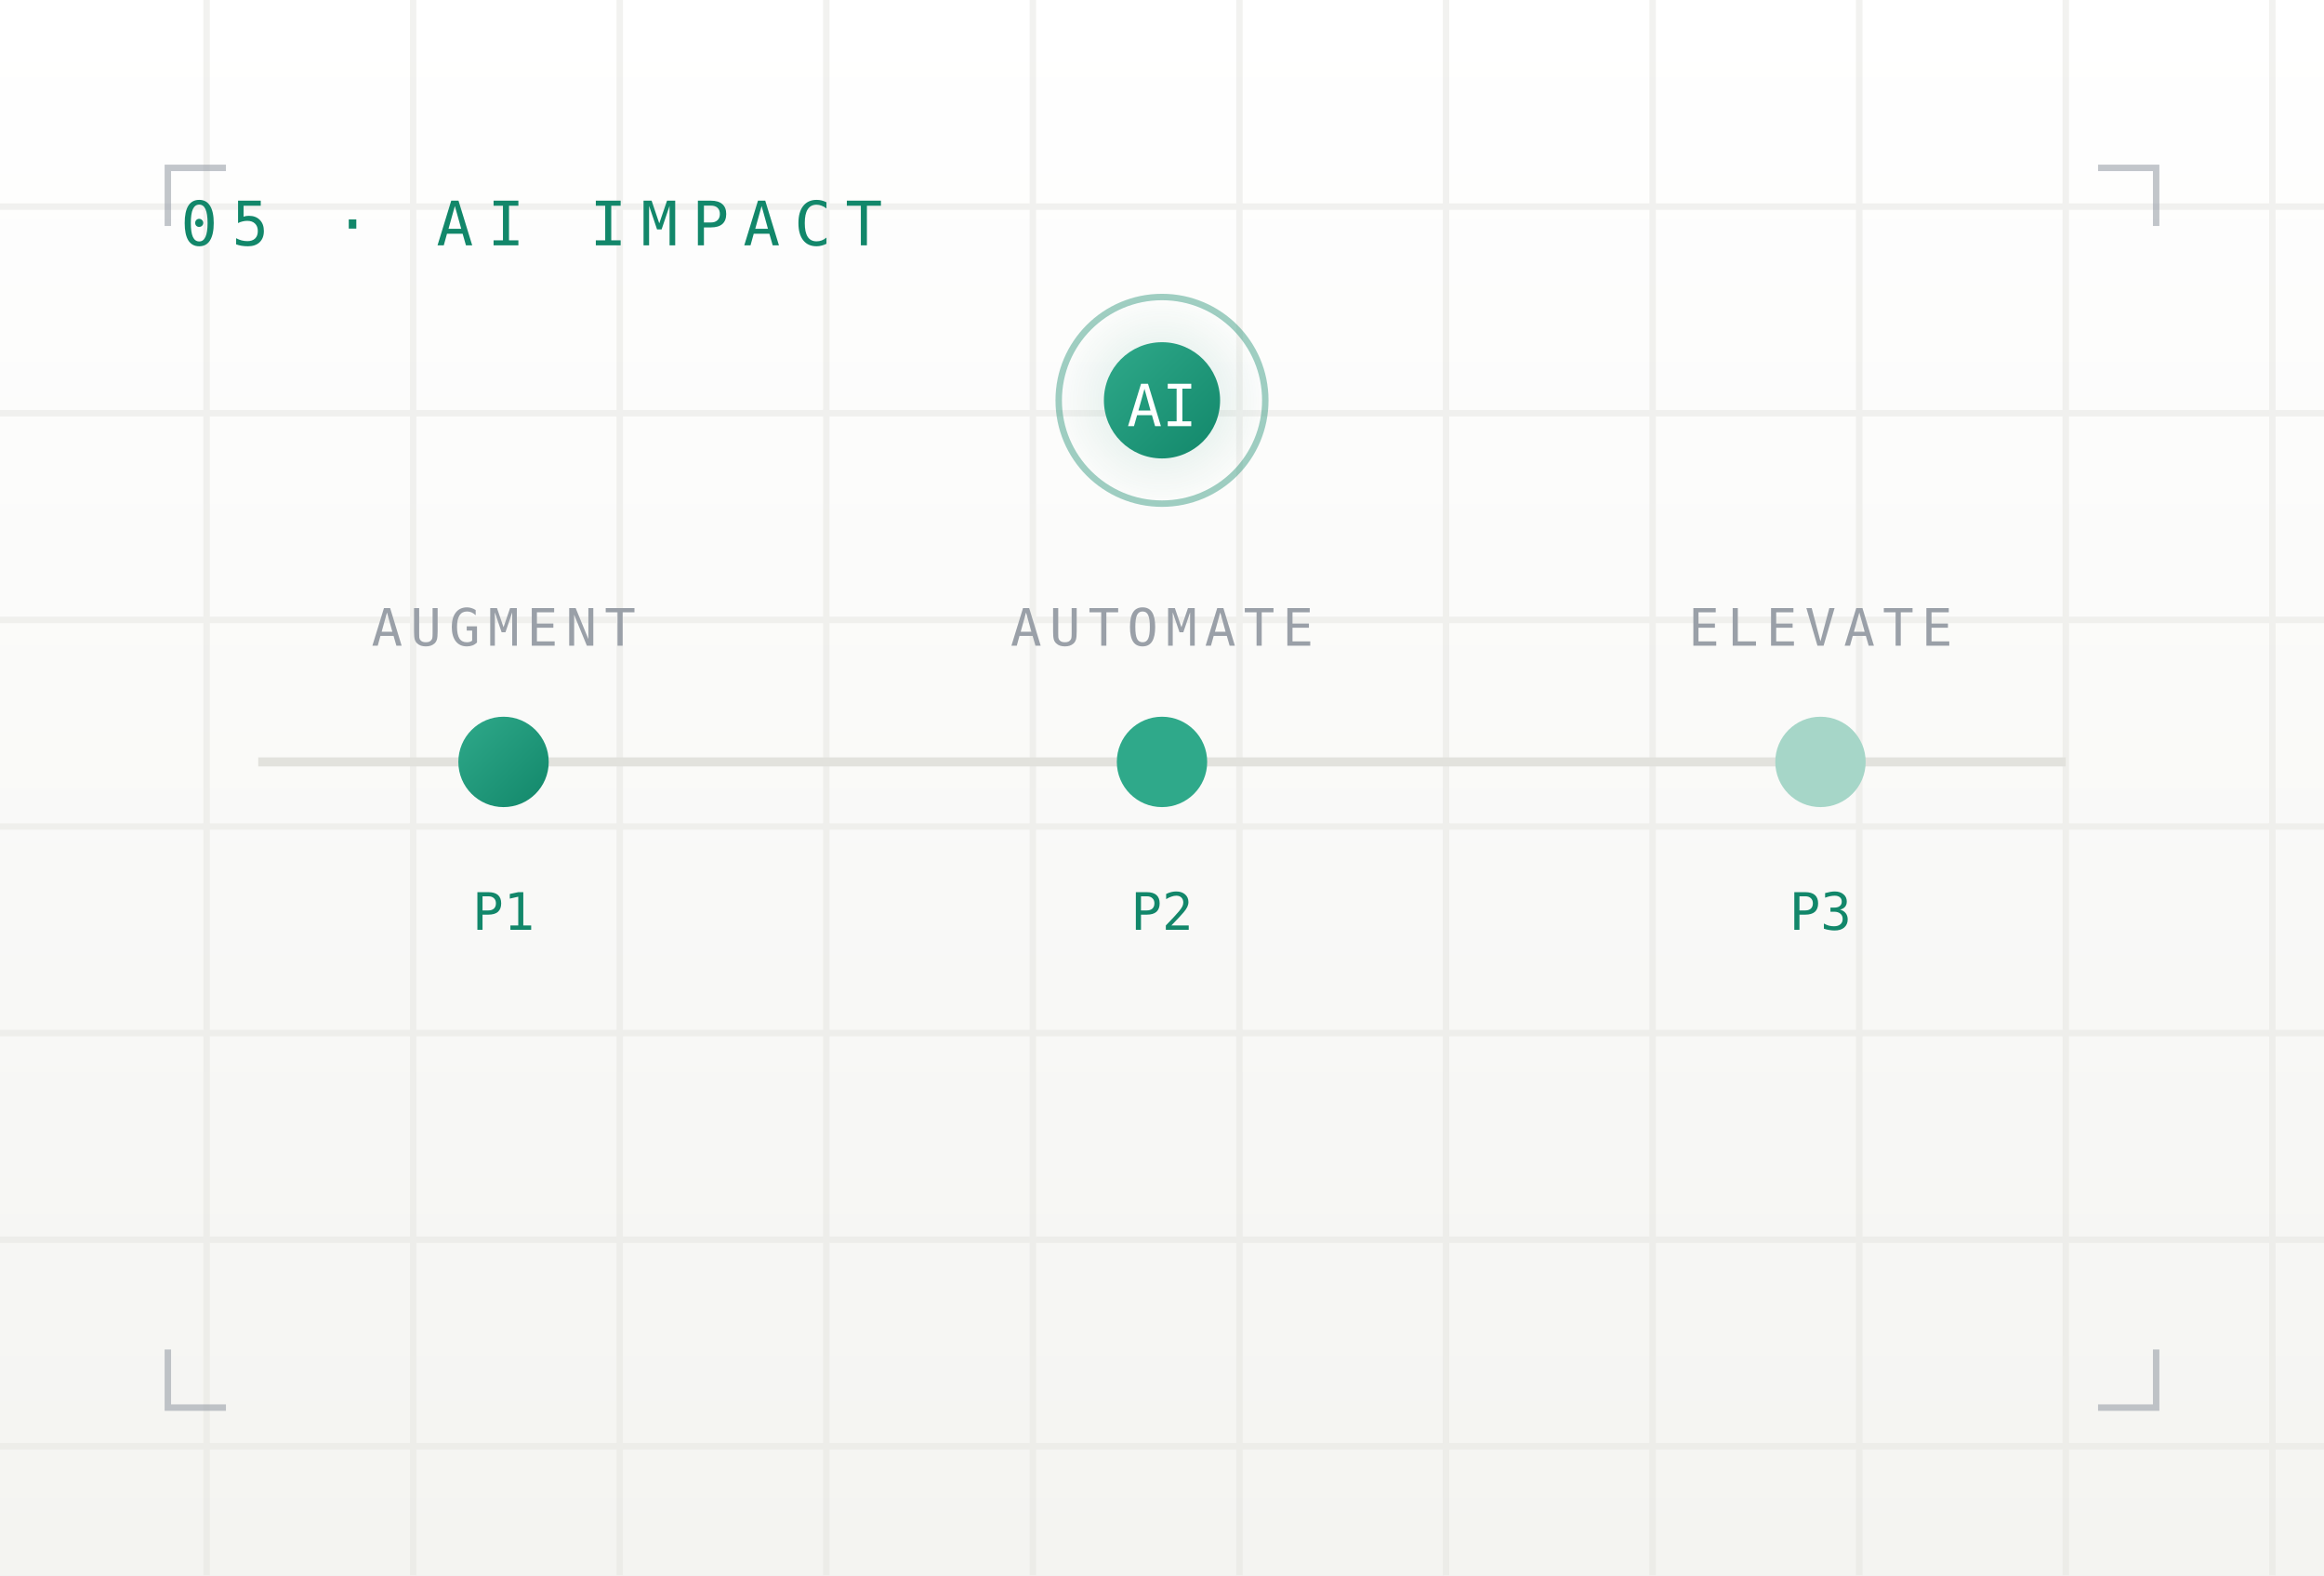
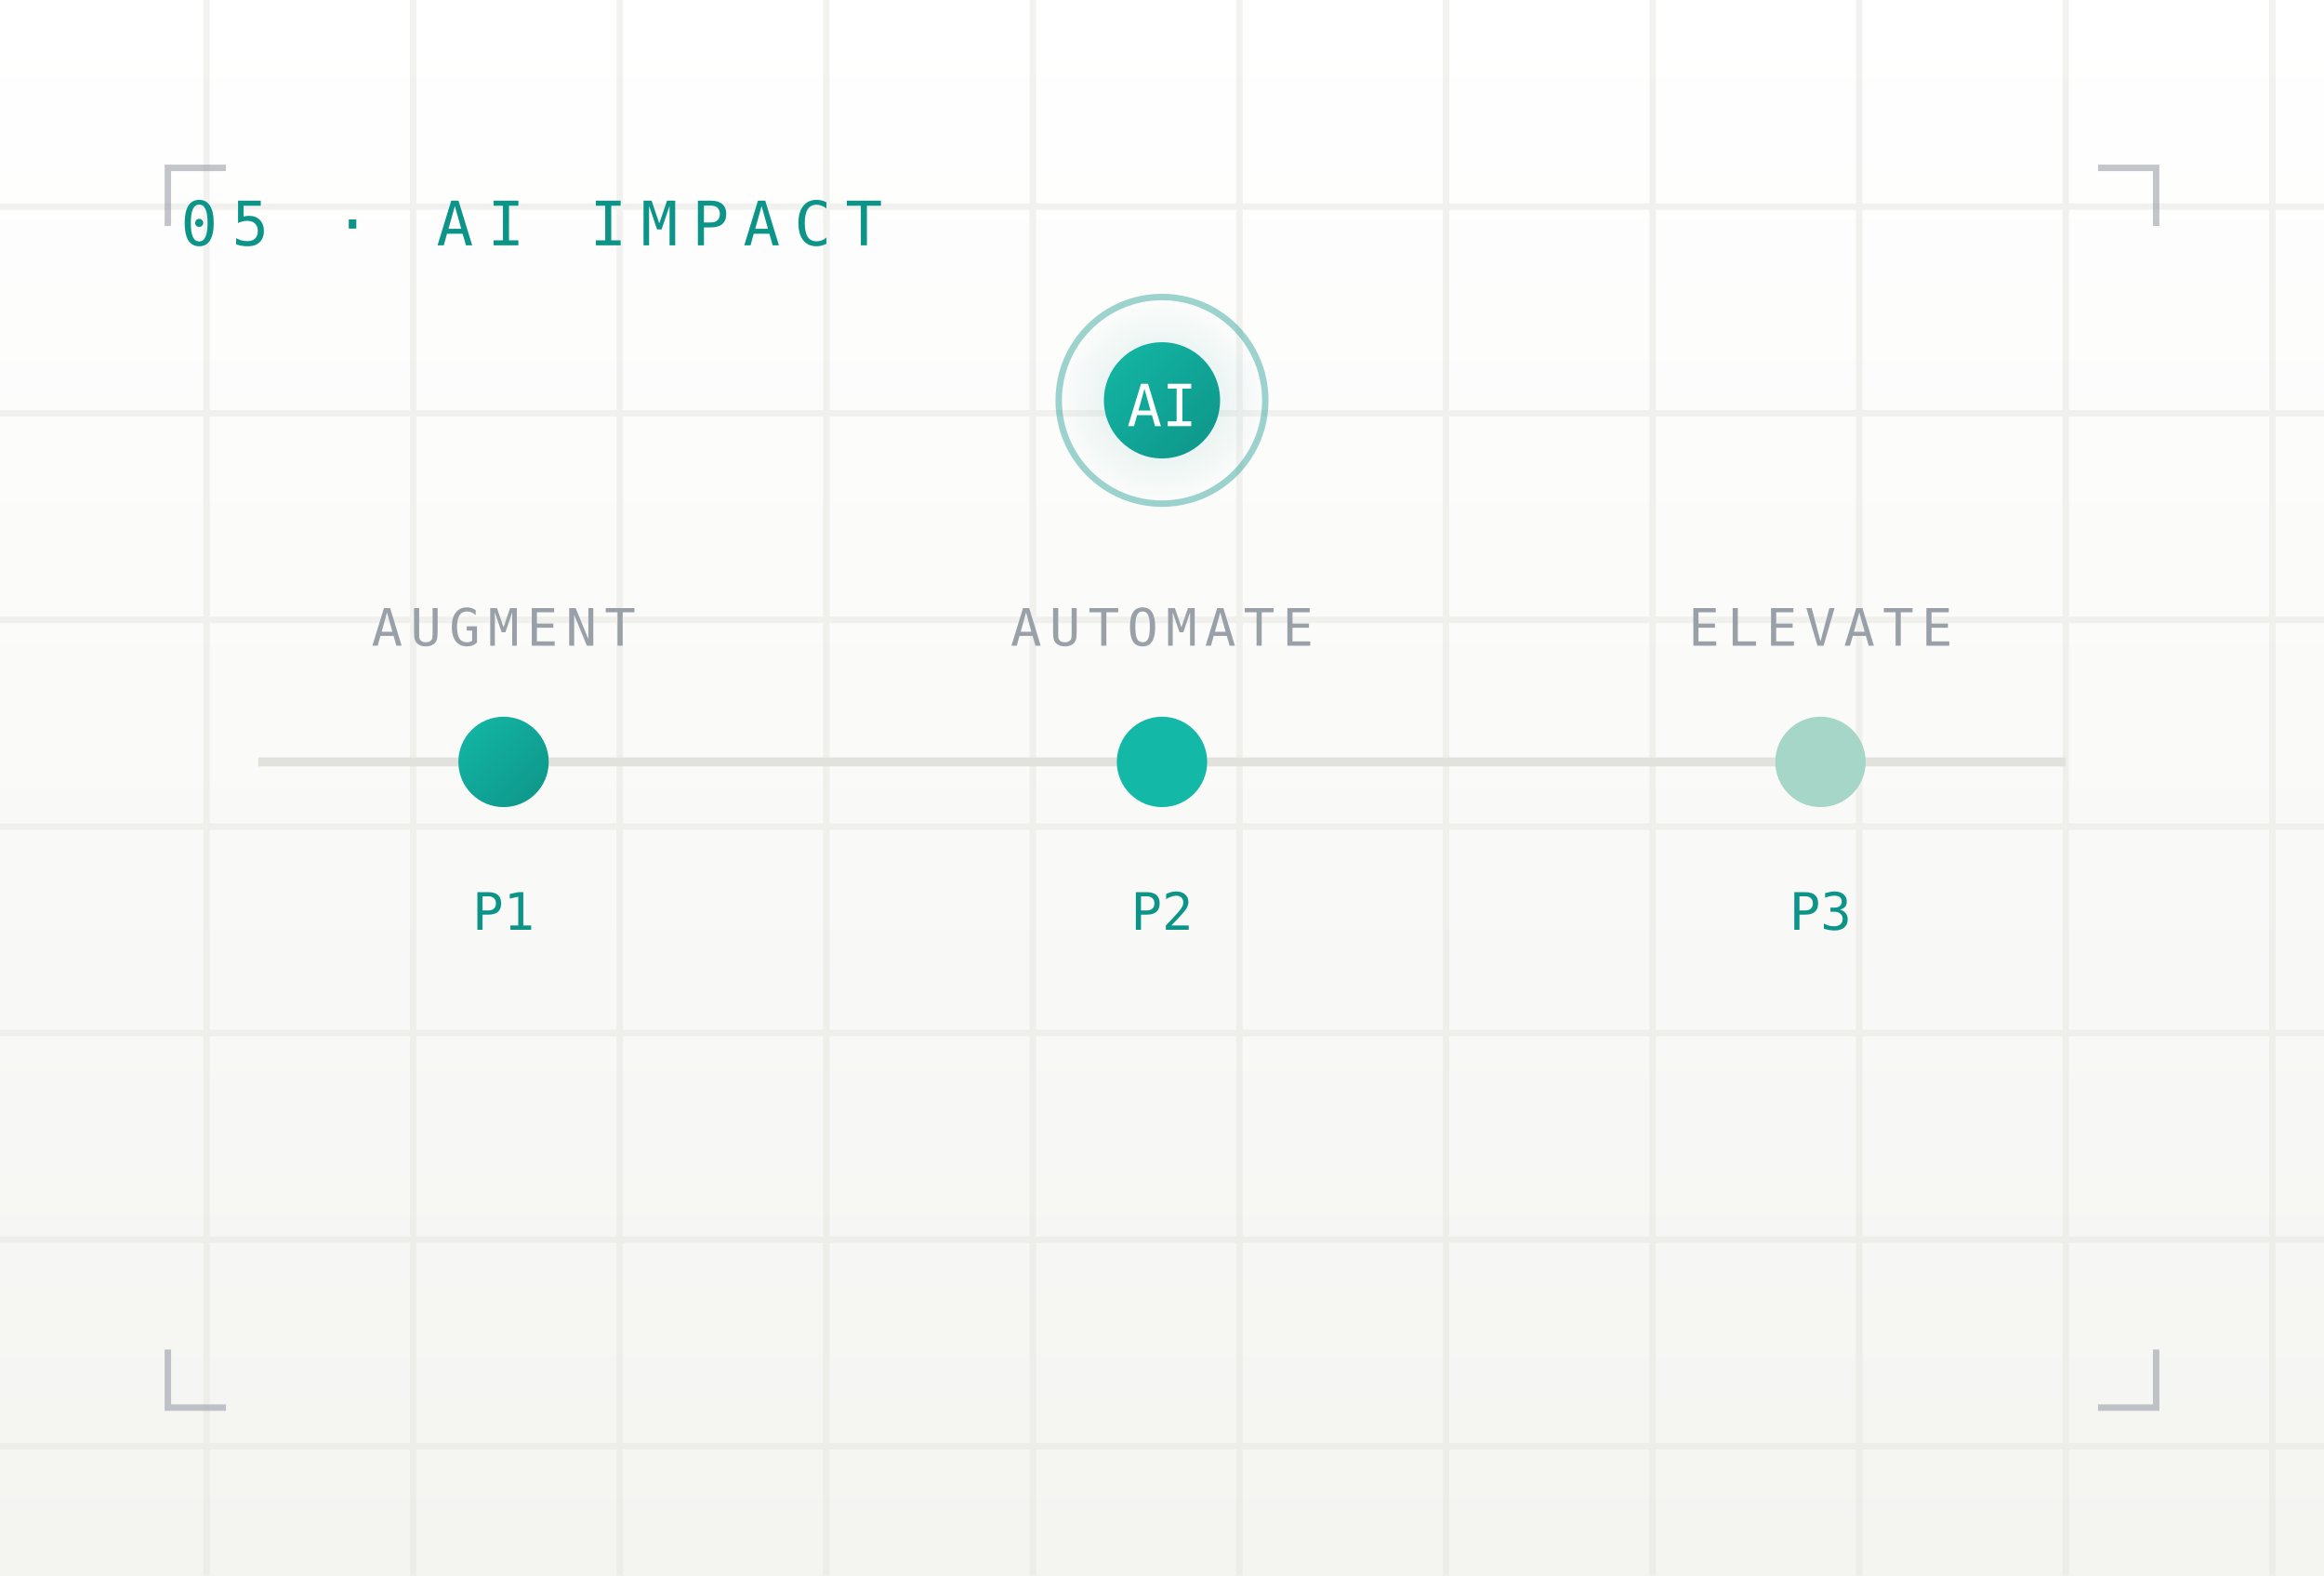
<svg xmlns="http://www.w3.org/2000/svg" viewBox="0 0 360 244" font-family="'Manrope','Segoe UI',system-ui,sans-serif">
  <defs>
    <linearGradient id="pg" x1="0" y1="0" x2="0" y2="1">
      <stop offset="0" stop-color="#FFFFFF" />
      <stop offset="1" stop-color="#F4F4F1" />
    </linearGradient>
    <linearGradient id="acc" x1="0" y1="0" x2="1" y2="1">
-       <stop offset="0" stop-color="#2FA98A" />
-       <stop offset="1" stop-color="#12876A" />
+       <stop offset="0" stop-color="#14b8a6" />
+       <stop offset="1" stop-color="#0d9488" />
    </linearGradient>
    <radialGradient id="halo" cx="0.5" cy="0.5" r="0.5">
-       <stop offset="0" stop-color="#12876A" stop-opacity="0.16" />
-       <stop offset="1" stop-color="#12876A" stop-opacity="0" />
+       <stop offset="0" stop-color="#0d9488" stop-opacity="0.16" />
+       <stop offset="1" stop-color="#0d9488" stop-opacity="0" />
    </radialGradient>
    <filter id="sh" x="-30%" y="-30%" width="160%" height="160%">
      <feGaussianBlur in="SourceAlpha" stdDeviation="5" />
      <feOffset dy="7" />
      <feComponentTransfer>
        <feFuncA type="linear" slope="0.10" />
      </feComponentTransfer>
      <feMerge>
        <feMergeNode />
        <feMergeNode in="SourceGraphic" />
      </feMerge>
    </filter>
  </defs>
  <rect width="360" height="244" fill="url(#pg)" />
  <g stroke="#E2E2DD" stroke-width="1" opacity="0.45">
    <line x1="32" y1="0" x2="32" y2="244" />
    <line x1="64" y1="0" x2="64" y2="244" />
    <line x1="96" y1="0" x2="96" y2="244" />
    <line x1="128" y1="0" x2="128" y2="244" />
    <line x1="160" y1="0" x2="160" y2="244" />
    <line x1="192" y1="0" x2="192" y2="244" />
    <line x1="224" y1="0" x2="224" y2="244" />
    <line x1="256" y1="0" x2="256" y2="244" />
    <line x1="288" y1="0" x2="288" y2="244" />
    <line x1="320" y1="0" x2="320" y2="244" />
    <line x1="352" y1="0" x2="352" y2="244" />
    <line x1="0" y1="32" x2="360" y2="32" />
    <line x1="0" y1="64" x2="360" y2="64" />
    <line x1="0" y1="96" x2="360" y2="96" />
    <line x1="0" y1="128" x2="360" y2="128" />
    <line x1="0" y1="160" x2="360" y2="160" />
    <line x1="0" y1="192" x2="360" y2="192" />
    <line x1="0" y1="224" x2="360" y2="224" />
  </g>
  <g stroke="#9AA0A8" stroke-width="1" opacity="0.6" fill="none">
    <path d="M26 35 V26 H35" />
    <path d="M325 26 H334 V35" />
    <path d="M26 209 V218 H35" />
    <path d="M334 209 V218 H325" />
  </g>
-   <text x="28" y="38" font-family="'JetBrains Mono','SFMono-Regular',ui-monospace,monospace" font-size="9.5" letter-spacing="2.2" fill="#12876A">05 · AI IMPACT</text>
+   <text x="28" y="38" font-family="'JetBrains Mono','SFMono-Regular',ui-monospace,monospace" font-size="9.5" letter-spacing="2.2" fill="#0d9488">05 · AI IMPACT</text>
  <line x1="40" y1="118" x2="320" y2="118" stroke="#E2E2DD" stroke-width="1.4" />
  <circle cx="78" cy="118" r="7" fill="url(#acc)" />
  <text x="78" y="100" text-anchor="middle" font-family="'JetBrains Mono','SFMono-Regular',ui-monospace,monospace" font-size="8" letter-spacing="1.2" fill="#9AA0A8">AUGMENT</text>
-   <text x="78" y="144" text-anchor="middle" font-family="'JetBrains Mono','SFMono-Regular',ui-monospace,monospace" font-size="8" fill="#12876A">P1</text>
-   <circle cx="180" cy="118" r="7" fill="#2FA98A" />
+   <text x="78" y="144" text-anchor="middle" font-family="'JetBrains Mono','SFMono-Regular',ui-monospace,monospace" font-size="8" fill="#0d9488">P1</text>
+   <circle cx="180" cy="118" r="7" fill="#14b8a6" />
  <text x="180" y="100" text-anchor="middle" font-family="'JetBrains Mono','SFMono-Regular',ui-monospace,monospace" font-size="8" letter-spacing="1.2" fill="#9AA0A8">AUTOMATE</text>
-   <text x="180" y="144" text-anchor="middle" font-family="'JetBrains Mono','SFMono-Regular',ui-monospace,monospace" font-size="8" fill="#12876A">P2</text>
+   <text x="180" y="144" text-anchor="middle" font-family="'JetBrains Mono','SFMono-Regular',ui-monospace,monospace" font-size="8" fill="#0d9488">P2</text>
  <circle cx="282" cy="118" r="7" fill="#A6D6C8" />
  <text x="282" y="100" text-anchor="middle" font-family="'JetBrains Mono','SFMono-Regular',ui-monospace,monospace" font-size="8" letter-spacing="1.2" fill="#9AA0A8">ELEVATE</text>
-   <text x="282" y="144" text-anchor="middle" font-family="'JetBrains Mono','SFMono-Regular',ui-monospace,monospace" font-size="8" fill="#12876A">P3</text>
+   <text x="282" y="144" text-anchor="middle" font-family="'JetBrains Mono','SFMono-Regular',ui-monospace,monospace" font-size="8" fill="#0d9488">P3</text>
  <circle cx="180" cy="62" r="16" fill="url(#halo)" />
-   <circle cx="180" cy="62" r="16" fill="none" stroke="#12876A" stroke-width="1" opacity="0.4" />
+   <circle cx="180" cy="62" r="16" fill="none" stroke="#0d9488" stroke-width="1" opacity="0.4" />
  <circle cx="180" cy="62" r="9" fill="url(#acc)" />
  <text x="180" y="66" text-anchor="middle" font-family="'JetBrains Mono','SFMono-Regular',ui-monospace,monospace" font-size="9" fill="#FFFFFF">AI</text>
</svg>
